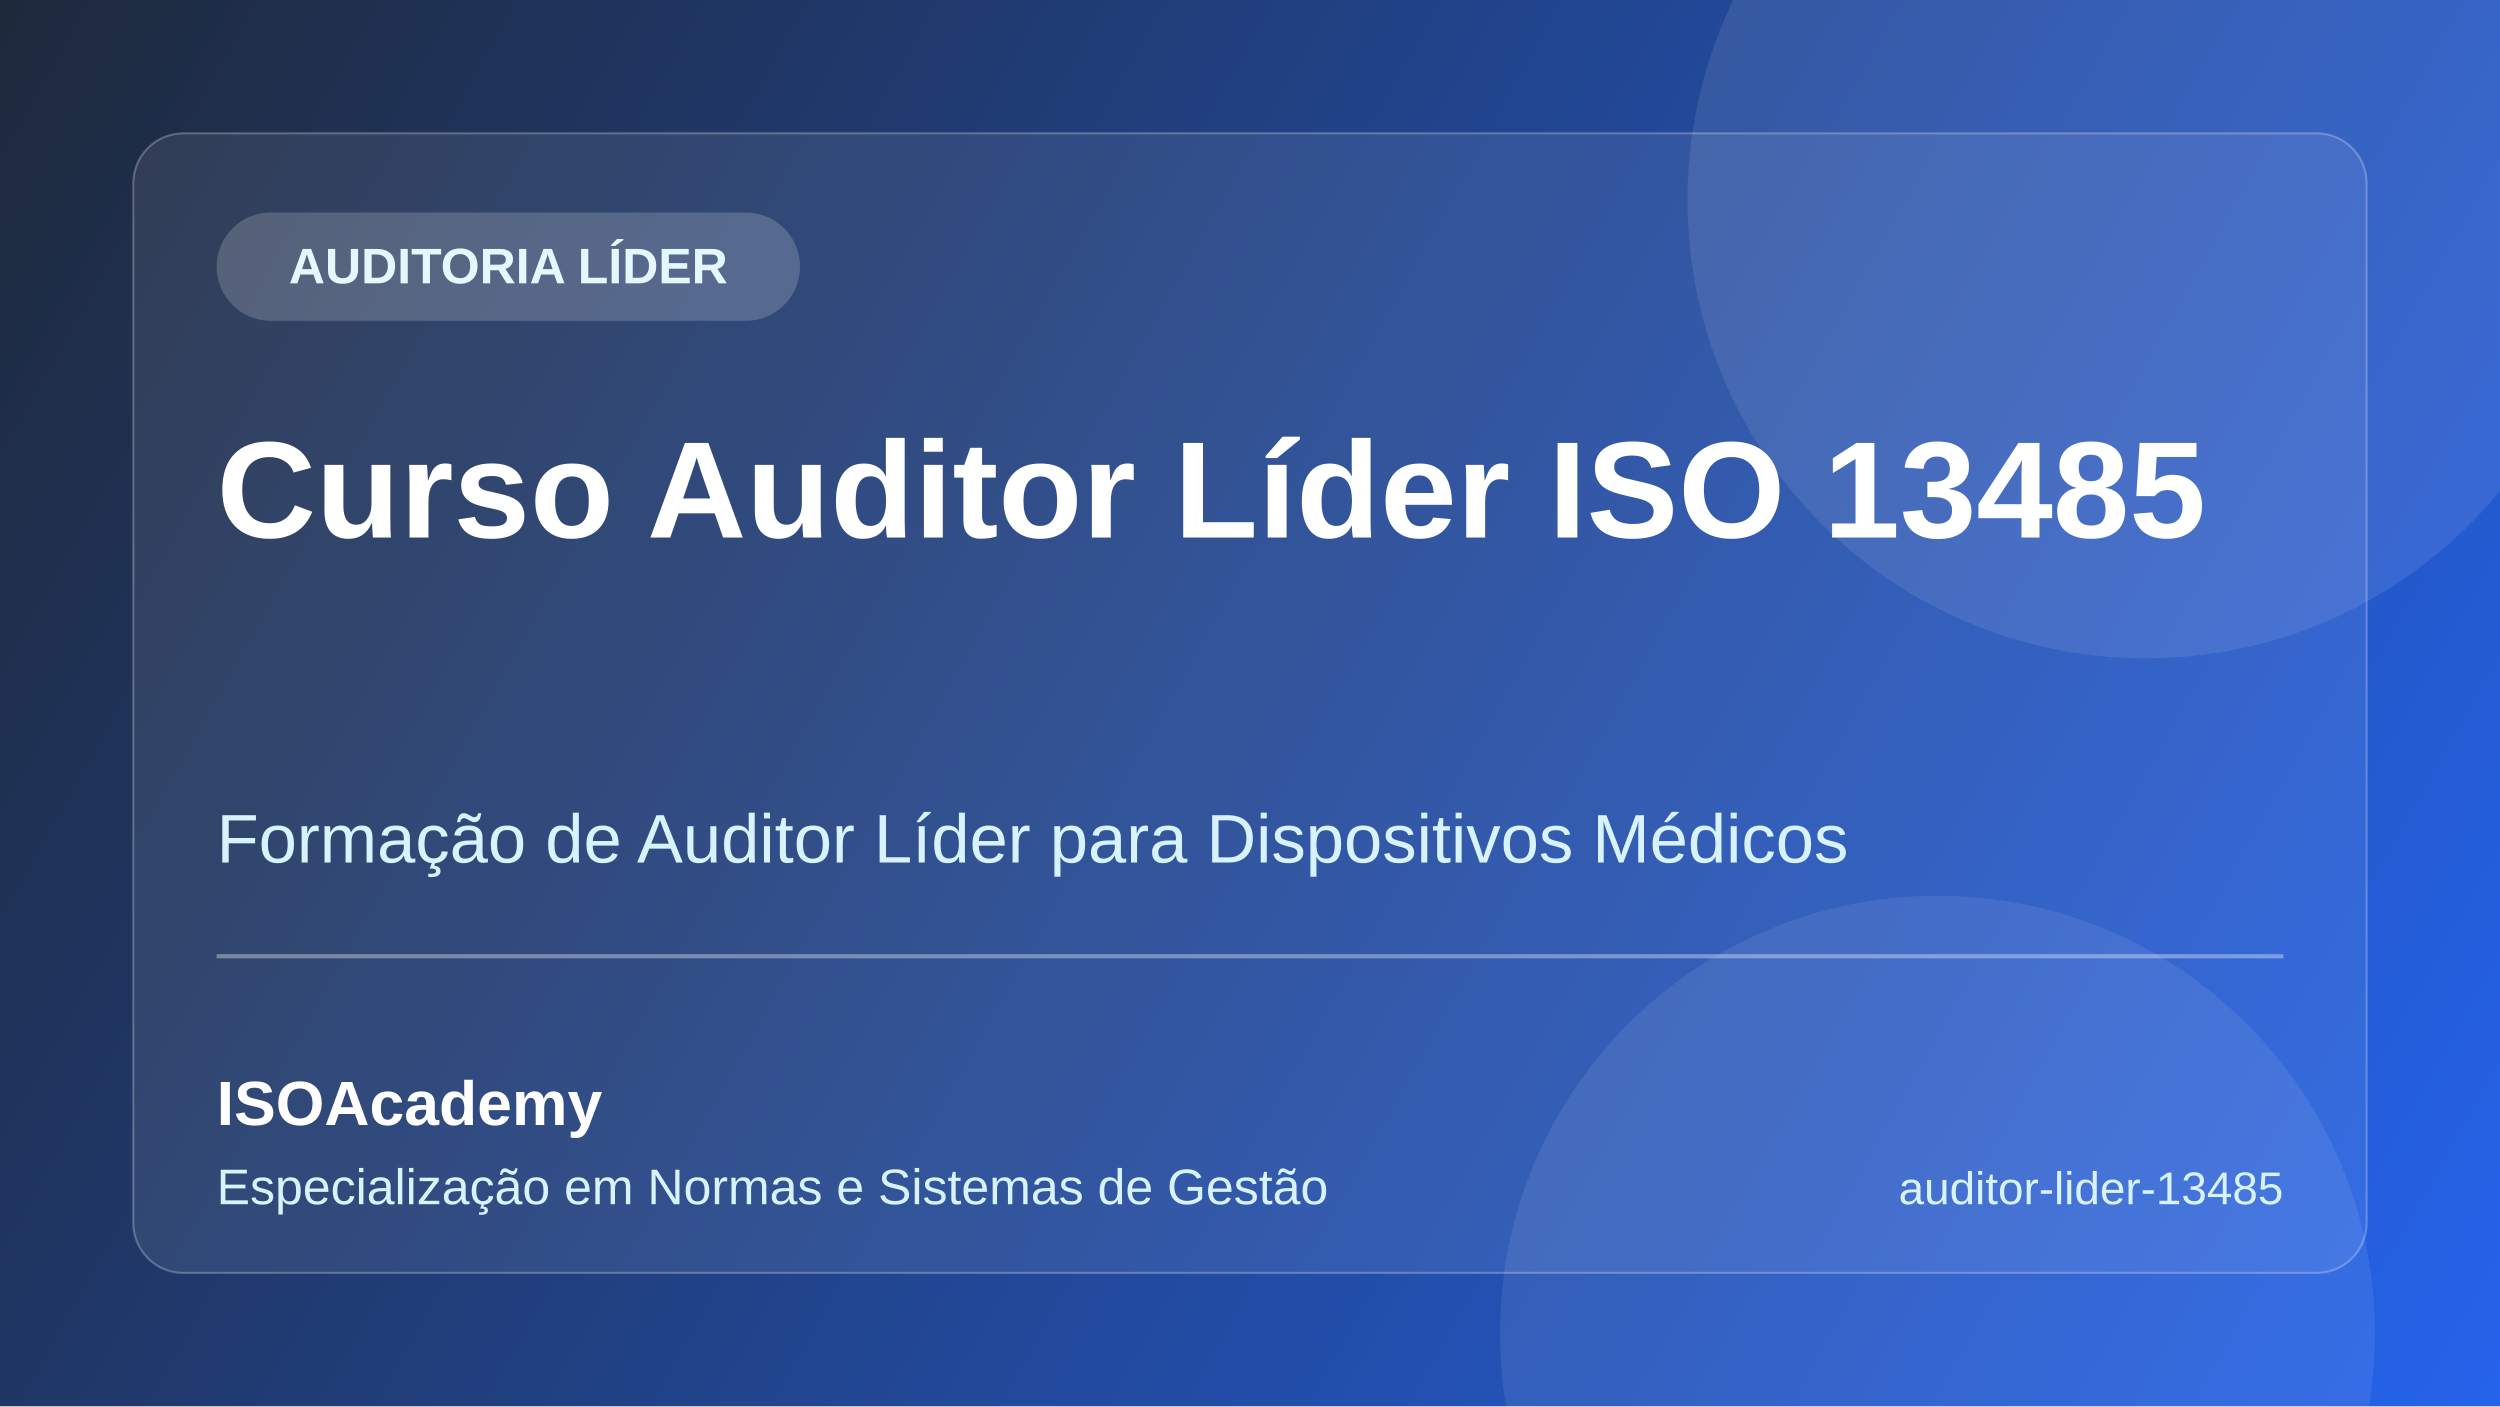
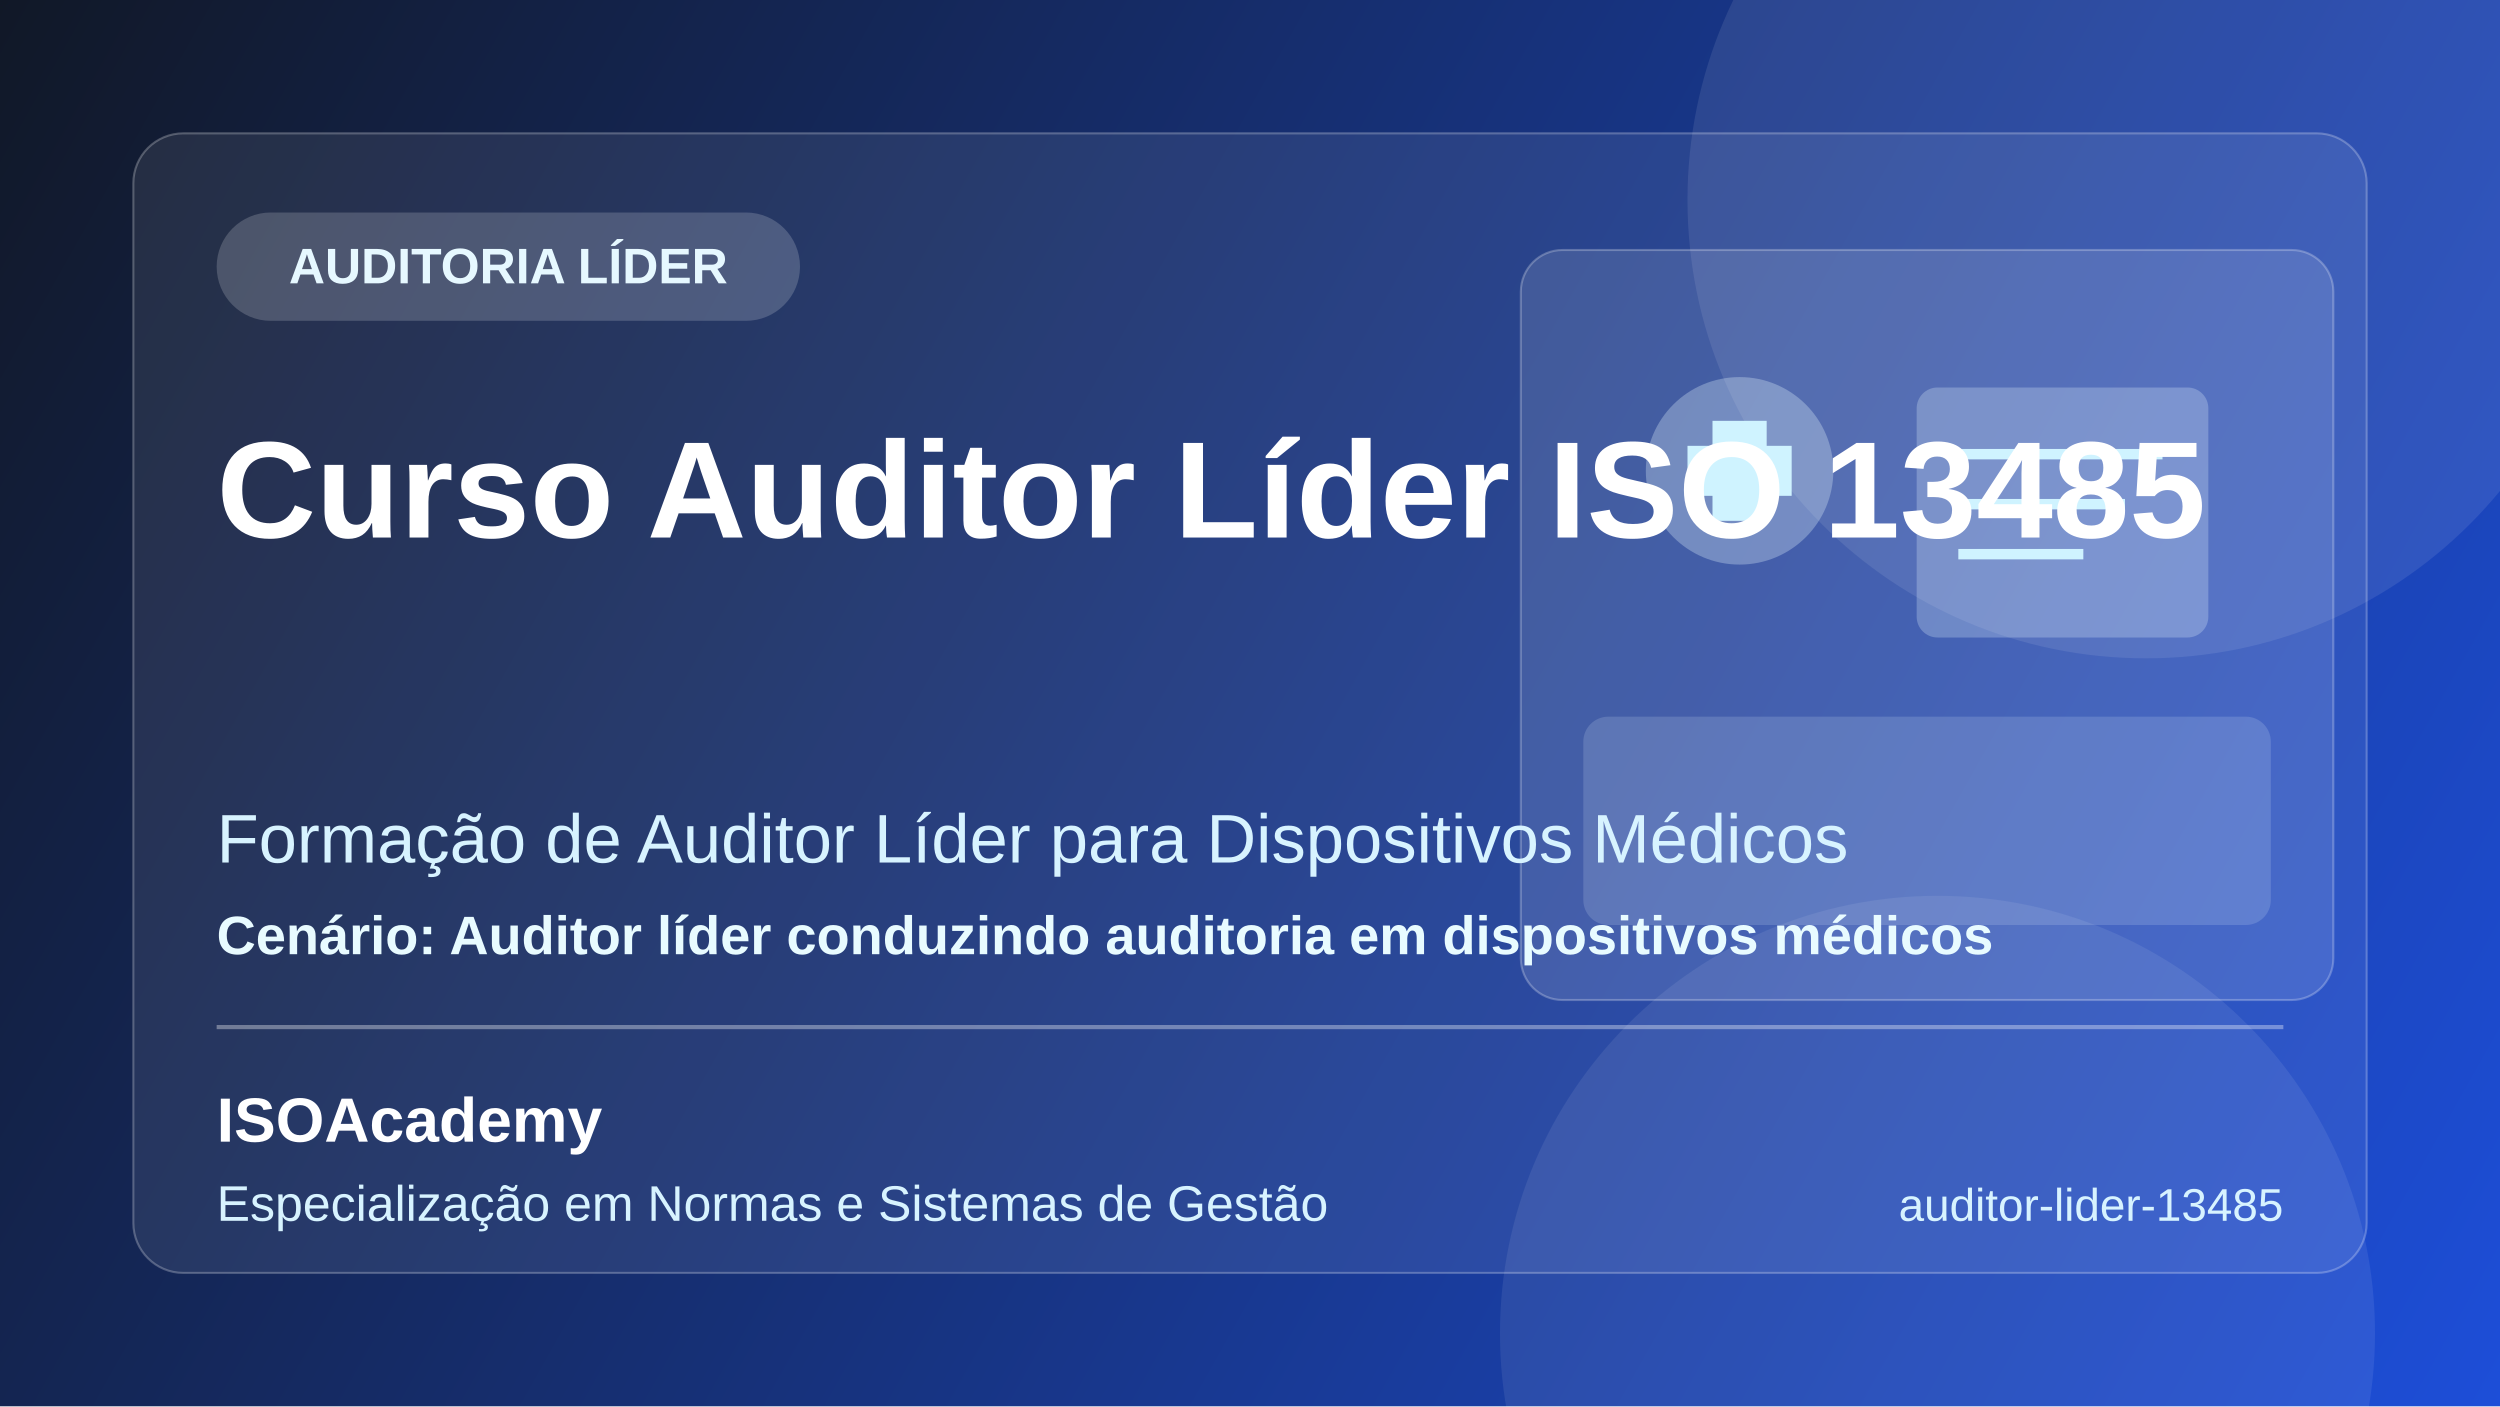
<svg xmlns="http://www.w3.org/2000/svg" width="1200" height="675" viewBox="0 0 1200 675" fill="none">
  <defs>
    <linearGradient id="bg" x1="0" y1="0" x2="1200" y2="675" gradientUnits="userSpaceOnUse">
-       <stop stop-color="#1E293B" />
-       <stop offset="1" stop-color="#2563EB" />
+       <stop stop-color="#111827" />
+       <stop offset="1" stop-color="#1D4ED8" />
    </linearGradient>
  </defs>
  <rect width="1200" height="675" fill="url(#bg)" />
  <circle cx="1030" cy="96" r="220" fill="#ffffff" fill-opacity="0.09" />
  <circle cx="930" cy="640" r="210" fill="#ffffff" fill-opacity="0.08" />
  <rect x="64" y="64" width="1072" height="547" rx="24" fill="#ffffff" fill-opacity="0.08" stroke="#ffffff" stroke-opacity="0.25" />
+   <rect x="730" y="120" width="390" height="360" rx="20" fill="#ffffff" fill-opacity="0.12" stroke="#ffffff" stroke-opacity="0.25" />
+   <rect x="760" y="344" width="330" height="100" rx="12" fill="#E8F8FF" fill-opacity="0.16" />
+   <circle cx="835" cy="226" r="45" fill="#E8F8FF" fill-opacity="0.30" />
+   <rect x="822" y="202" width="26" height="48" fill="#CFF3FF" />
+   <rect x="810" y="214" width="50" height="24" fill="#CFF3FF" />
+   <rect x="920" y="186" width="140" height="120" rx="10" fill="#E8F8FF" fill-opacity="0.26" />
+   <line x1="940" y1="218" x2="1038" y2="218" stroke="#CFF3FF" stroke-width="5" />
+   <line x1="940" y1="242" x2="1020" y2="242" stroke="#CFF3FF" stroke-width="5" />
+   <line x1="940" y1="266" x2="1000" y2="266" stroke="#CFF3FF" stroke-width="5" />
  <rect x="104" y="102" width="280" height="52" rx="26" fill="#ffffff" fill-opacity="0.18" />
  <text x="244" y="136" fill="#E6F8FF" font-family="Arial, Helvetica, sans-serif" font-size="24" font-weight="700" text-anchor="middle">AUDITORIA LÍDER</text>
  <text x="104" y="258" fill="#ffffff" font-family="Arial, Helvetica, sans-serif" font-size="66" font-weight="800">Curso Auditor Líder ISO 13485</text>
  <text x="104" y="414" fill="#D7F3FF" font-family="Arial, Helvetica, sans-serif" font-size="33" font-weight="500">Formação de Auditor Líder para Dispositivos Médicos</text>
-   <rect x="104" y="458" width="992" height="2" fill="#ffffff" fill-opacity="0.35" />
-   <text x="104" y="540" fill="#ffffff" font-family="Arial, Helvetica, sans-serif" font-size="30" font-weight="700">ISOAcademy</text>
-   <text x="104" y="578" fill="#D7F3FF" font-family="Arial, Helvetica, sans-serif" font-size="24">Especialização em Normas e Sistemas de Gestão</text>
-   <text x="1096" y="578" fill="#D7F3FF" font-family="Arial, Helvetica, sans-serif" font-size="22" text-anchor="end">auditor-lider-13485</text>
+   <text x="104" y="458" fill="#E8FBFF" font-family="Arial, Helvetica, sans-serif" font-size="26" font-weight="600">Cenário: Auditor líder conduzindo auditoria em dispositivos médicos</text>
+   <rect x="104" y="492" width="992" height="2" fill="#ffffff" fill-opacity="0.35" />
+   <text x="104" y="548" fill="#ffffff" font-family="Arial, Helvetica, sans-serif" font-size="30" font-weight="700">ISOAcademy</text>
+   <text x="104" y="586" fill="#D7F3FF" font-family="Arial, Helvetica, sans-serif" font-size="24">Especialização em Normas e Sistemas de Gestão</text>
+   <text x="1096" y="586" fill="#D7F3FF" font-family="Arial, Helvetica, sans-serif" font-size="22" text-anchor="end">auditor-lider-13485</text>
</svg>
